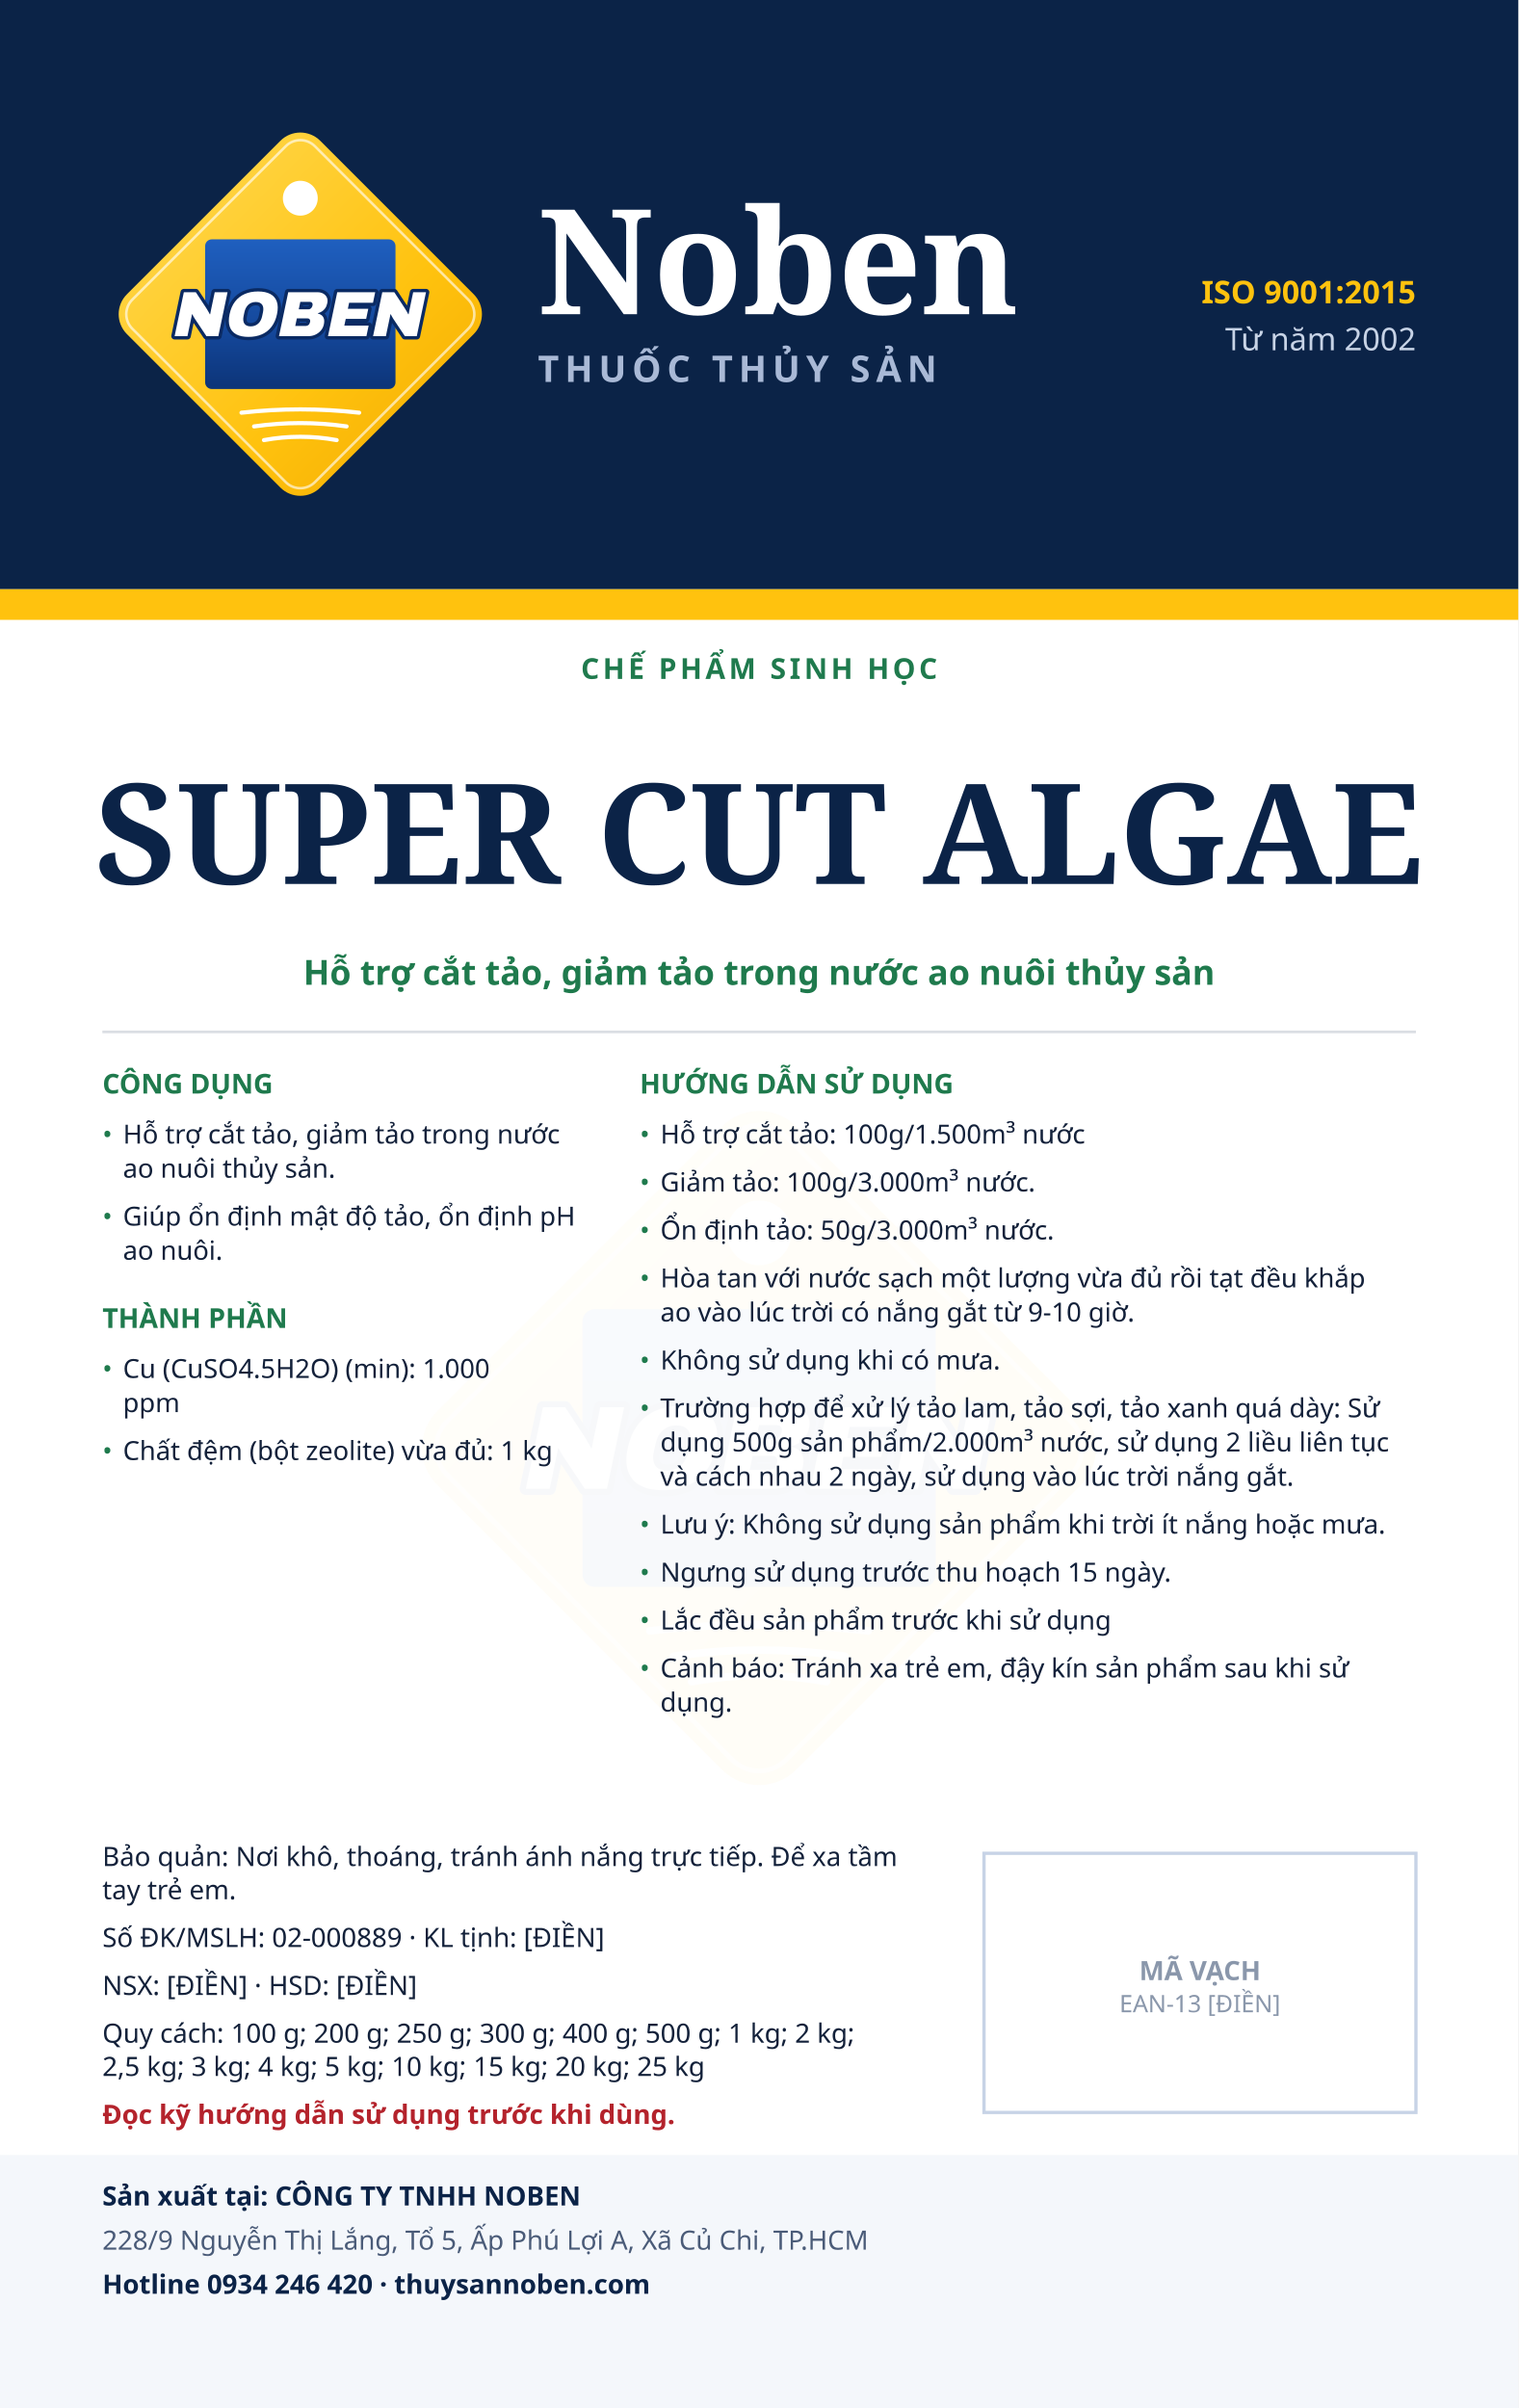
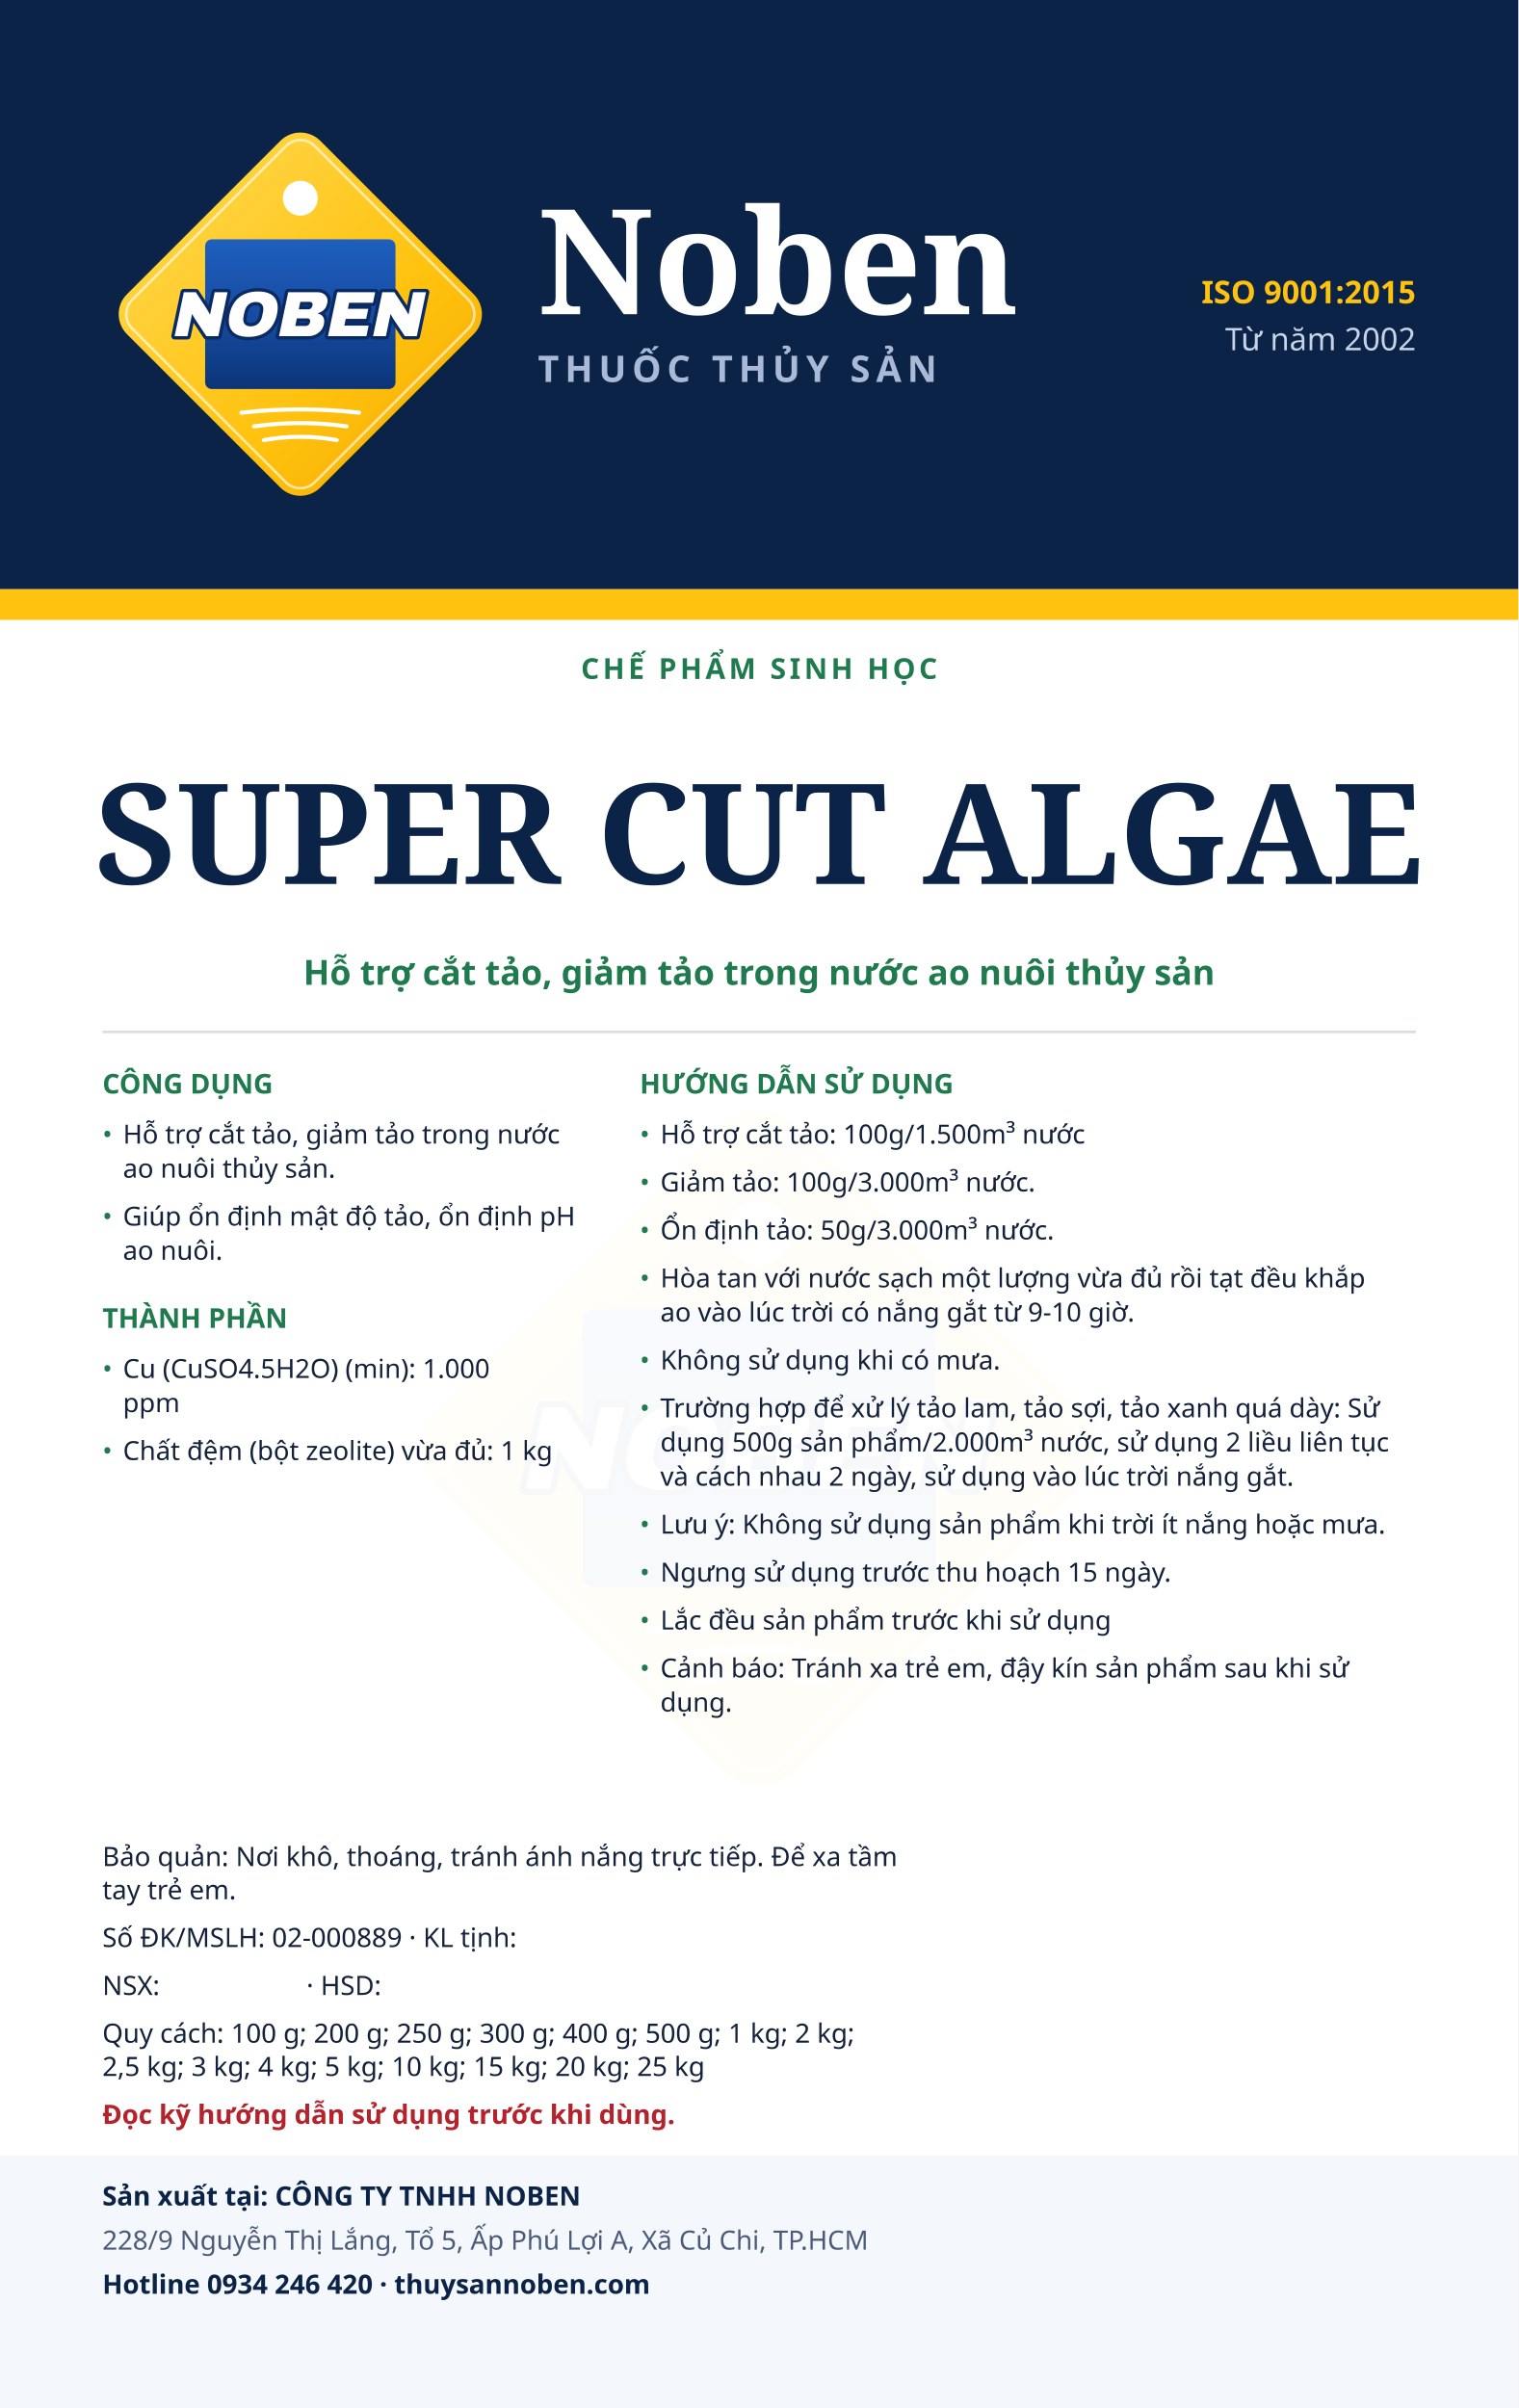
<svg xmlns="http://www.w3.org/2000/svg" xmlns:xlink="http://www.w3.org/1999/xlink" width="116mm" height="183.98mm" viewBox="-3 -3 116 183.98" data-trim="110 177.98" data-tran-le="3" data-an-toan="4.82">
  <defs>
    <clipPath id="nb-trang-giua">
      <rect x="0" y="44.36" width="110" height="117.29" />
    </clipPath>
  </defs>
  <g id="nen">
    <rect x="-3" y="-3" width="116" height="183.98" fill="#ffffff" />
    <rect x="-3" y="161.65" width="116" height="19.33" fill="#f4f7fb" />
    <g opacity="0.035" clip-path="url(#nb-trang-giua)">
      <use href="#nb-mark-art" xlink:href="#nb-mark-art" transform="translate(26.93 79.57) scale(0.10963)" />
    </g>
  </g>
  <g id="dai-thuong-hieu" data-khung="38.09 0 67.09 42.02">
    <rect x="-3" y="-3" width="116" height="45.02" fill="#0b2347" />
    <rect x="-3" y="42.02" width="116" height="2.34" fill="#ffc20e" />
    <text font-family="'Playfair Display ExtraBold', 'Playfair Display', serif" font-weight="800" font-size="11.18" fill="#ffffff" x="38.09" y="21.01">Noben</text>
    <text font-family="'Be Vietnam Pro SemiBold', 'Be Vietnam Pro', sans-serif" font-weight="600" font-size="2.79" fill="#a9b9d6" letter-spacing="0.45" x="38.09" y="26.18">THUỐC THỦY SẢN</text>
    <text font-family="'Be Vietnam Pro SemiBold', 'Be Vietnam Pro', sans-serif" font-weight="600" font-size="2.39" fill="#ffc20e" text-anchor="end" x="105.18" y="20.17">ISO 9001:2015</text>
    <text font-family="'Be Vietnam Pro', sans-serif" font-weight="400" font-size="2.39" fill="#c7d3e6" text-anchor="end" x="105.18" y="23.76">Từ năm 2002</text>
  </g>
  <g id="logo">
    <g transform="translate(4.82 5.88) scale(0.05908)">
      <g id="nb-mark-art">
        <defs>
          <linearGradient id="nb-g" x1="0" y1="0" x2="1" y2="1">
            <stop offset="0" stop-color="#ffdb57" />
            <stop offset=".618" stop-color="#ffc20e" />
            <stop offset="1" stop-color="#f2a900" />
          </linearGradient>
          <linearGradient id="nb-b" x1="0" y1="0" x2="0" y2="1">
            <stop offset="0" stop-color="#1f5fbf" />
            <stop offset=".618" stop-color="#14479a" />
            <stop offset="1" stop-color="#0c3478" />
          </linearGradient>
        </defs>
        <path d="M281.79 31.79 L480.21 230.21 A36.47 36.47 0 0 1 480.21 281.79 L281.79 480.21 A36.47 36.47 0 0 1 230.21 480.21 L31.79 281.79 A36.47 36.47 0 0 1 31.79 230.21 L230.21 31.79 A36.47 36.47 0 0 1 281.79 31.79 Z" fill="url(#nb-g)" />
        <path d="M274.83 38.76 L473.24 237.17 A26.62 26.62 0 0 1 473.24 274.83 L274.83 473.24 A26.62 26.62 0 0 1 237.17 473.24 L38.76 274.83 A26.62 26.62 0 0 1 38.76 237.17 L237.17 38.76 A26.62 26.62 0 0 1 274.83 38.76 Z" fill="none" stroke="#ffffff" stroke-opacity=".618" stroke-width="3.29" />
        <path d="M141.52 159.23 H370.48 A8.61 8.61 0 0 1 379.09 167.84 V344.16 A8.61 8.61 0 0 1 370.48 352.77 H141.52 A8.61 8.61 0 0 1 132.91 344.16 V167.84 A8.61 8.61 0 0 1 141.52 159.23 Z" fill="url(#nb-b)" />
        <circle cx="256" cy="106.02" r="22.54" fill="#ffffff" />
        <g transform="translate(93.46 284.39) scale(0.89704)">
          <g fill="none" stroke="#0a2a63" stroke-width="9.6" stroke-linejoin="round">
            <path transform="translate(-6.81 0)" d="M6.808 0.0 20.1 -63.296H37.396L52.312 -40.572Q52.947 -39.652 53.96 -37.904Q54.973 -36.156 56.022 -34.362Q57.071 -32.568 57.575 -31.464L58.074 -31.648Q58.523 -34.224 59.054 -36.754Q59.586 -39.284 59.856 -40.572L64.628 -63.296H83.12L69.828 0.0H52.624L35.765 -25.3Q34.587 -27.14 33.802 -28.658Q33.017 -30.176 32.295 -31.556L31.796 -31.372Q31.521 -29.624 31.154 -27.876Q30.787 -26.128 30.613 -25.3L25.3 0.0Z " />
            <path transform="translate(-7.2 0)" d="M113.676 1.104Q102.912 1.104 96.049 -2.576Q89.186 -6.256 86.674 -13.57Q84.162 -20.884 86.422 -31.648Q88.702 -42.504 94.276 -49.772Q99.85 -57.04 108.259 -60.72Q116.668 -64.4 127.432 -64.4Q138.288 -64.4 145.151 -60.72Q152.014 -57.04 154.536 -49.772Q157.058 -42.504 154.778 -31.648Q152.518 -20.884 146.934 -13.57Q141.35 -6.256 132.941 -2.576Q124.532 1.104 113.676 1.104ZM116.864 -14.076Q120.176 -14.076 122.928 -15.134Q125.68 -16.192 127.788 -18.124Q129.896 -20.056 131.294 -22.77Q132.692 -25.484 133.368 -28.704L134.604 -34.592Q135.281 -37.812 135.022 -40.526Q134.764 -43.24 133.468 -45.172Q132.172 -47.104 129.864 -48.162Q127.556 -49.22 124.244 -49.22Q120.932 -49.22 118.18 -48.162Q115.428 -47.104 113.366 -45.172Q111.304 -43.24 109.906 -40.526Q108.509 -37.812 107.832 -34.592L106.596 -28.704Q105.92 -25.484 106.178 -22.77Q106.436 -20.056 107.686 -18.124Q108.936 -16.192 111.244 -15.134Q113.552 -14.076 116.864 -14.076Z " />
            <path transform="translate(-7.59 0)" d="M158.08 0.0 171.372 -63.296H213.508Q218.292 -63.296 221.833 -61.318Q225.373 -59.34 227.031 -55.844Q228.689 -52.348 227.723 -47.748Q226.757 -43.148 224.667 -40.204Q222.577 -37.26 219.827 -35.558Q217.078 -33.856 214.052 -33.028L213.975 -32.66Q217.132 -31.924 219.469 -30.13Q221.807 -28.336 222.786 -25.116Q223.766 -21.896 222.704 -16.836Q221.641 -11.776 218.365 -8.004Q215.089 -4.232 210.504 -2.116Q205.92 0.0 200.768 0.0ZM181.503 -14.72H196.959Q199.075 -14.72 200.672 -16.192Q202.269 -17.664 202.888 -20.608Q203.177 -21.988 202.821 -23.138Q202.464 -24.288 201.542 -24.932Q200.619 -25.576 199.239 -25.576H183.783ZM186.526 -38.64H200.51Q201.982 -38.64 203.139 -39.33Q204.296 -40.02 205.165 -41.308Q206.033 -42.596 206.439 -44.528Q206.864 -46.552 205.783 -47.978Q204.703 -49.404 202.771 -49.404H188.787Z " />
            <path transform="translate(-7.8 0)" d="M228.932 0.0 242.224 -63.296H296.964L293.776 -48.116H259.368L257.533 -39.376H286.973L283.92 -24.84H254.48L252.452 -15.18H287.504L284.316 0.0Z " />
            <path transform="translate(-8 0)" d="M294.08 0.0 307.372 -63.296H324.668L339.584 -40.572Q340.219 -39.652 341.232 -37.904Q342.245 -36.156 343.294 -34.362Q344.343 -32.568 344.847 -31.464L345.346 -31.648Q345.795 -34.224 346.326 -36.754Q346.858 -39.284 347.128 -40.572L351.9 -63.296H370.392L357.1 0.0H339.896L323.037 -25.3Q321.859 -27.14 321.074 -28.658Q320.289 -30.176 319.567 -31.556L319.068 -31.372Q318.793 -29.624 318.426 -27.876Q318.059 -26.128 317.885 -25.3L312.572 0.0Z" />
          </g>
          <g fill="#ffffff">
            <path transform="translate(-6.81 0)" d="M6.808 0.0 20.1 -63.296H37.396L52.312 -40.572Q52.947 -39.652 53.96 -37.904Q54.973 -36.156 56.022 -34.362Q57.071 -32.568 57.575 -31.464L58.074 -31.648Q58.523 -34.224 59.054 -36.754Q59.586 -39.284 59.856 -40.572L64.628 -63.296H83.12L69.828 0.0H52.624L35.765 -25.3Q34.587 -27.14 33.802 -28.658Q33.017 -30.176 32.295 -31.556L31.796 -31.372Q31.521 -29.624 31.154 -27.876Q30.787 -26.128 30.613 -25.3L25.3 0.0Z " />
            <path transform="translate(-7.2 0)" d="M113.676 1.104Q102.912 1.104 96.049 -2.576Q89.186 -6.256 86.674 -13.57Q84.162 -20.884 86.422 -31.648Q88.702 -42.504 94.276 -49.772Q99.85 -57.04 108.259 -60.72Q116.668 -64.4 127.432 -64.4Q138.288 -64.4 145.151 -60.72Q152.014 -57.04 154.536 -49.772Q157.058 -42.504 154.778 -31.648Q152.518 -20.884 146.934 -13.57Q141.35 -6.256 132.941 -2.576Q124.532 1.104 113.676 1.104ZM116.864 -14.076Q120.176 -14.076 122.928 -15.134Q125.68 -16.192 127.788 -18.124Q129.896 -20.056 131.294 -22.77Q132.692 -25.484 133.368 -28.704L134.604 -34.592Q135.281 -37.812 135.022 -40.526Q134.764 -43.24 133.468 -45.172Q132.172 -47.104 129.864 -48.162Q127.556 -49.22 124.244 -49.22Q120.932 -49.22 118.18 -48.162Q115.428 -47.104 113.366 -45.172Q111.304 -43.24 109.906 -40.526Q108.509 -37.812 107.832 -34.592L106.596 -28.704Q105.92 -25.484 106.178 -22.77Q106.436 -20.056 107.686 -18.124Q108.936 -16.192 111.244 -15.134Q113.552 -14.076 116.864 -14.076Z " />
            <path transform="translate(-7.59 0)" d="M158.08 0.0 171.372 -63.296H213.508Q218.292 -63.296 221.833 -61.318Q225.373 -59.34 227.031 -55.844Q228.689 -52.348 227.723 -47.748Q226.757 -43.148 224.667 -40.204Q222.577 -37.26 219.827 -35.558Q217.078 -33.856 214.052 -33.028L213.975 -32.66Q217.132 -31.924 219.469 -30.13Q221.807 -28.336 222.786 -25.116Q223.766 -21.896 222.704 -16.836Q221.641 -11.776 218.365 -8.004Q215.089 -4.232 210.504 -2.116Q205.92 0.0 200.768 0.0ZM181.503 -14.72H196.959Q199.075 -14.72 200.672 -16.192Q202.269 -17.664 202.888 -20.608Q203.177 -21.988 202.821 -23.138Q202.464 -24.288 201.542 -24.932Q200.619 -25.576 199.239 -25.576H183.783ZM186.526 -38.64H200.51Q201.982 -38.64 203.139 -39.33Q204.296 -40.02 205.165 -41.308Q206.033 -42.596 206.439 -44.528Q206.864 -46.552 205.783 -47.978Q204.703 -49.404 202.771 -49.404H188.787Z " />
            <path transform="translate(-7.8 0)" d="M228.932 0.0 242.224 -63.296H296.964L293.776 -48.116H259.368L257.533 -39.376H286.973L283.92 -24.84H254.48L252.452 -15.18H287.504L284.316 0.0Z " />
            <path transform="translate(-8 0)" d="M294.08 0.0 307.372 -63.296H324.668L339.584 -40.572Q340.219 -39.652 341.232 -37.904Q342.245 -36.156 343.294 -34.362Q344.343 -32.568 344.847 -31.464L345.346 -31.648Q345.795 -34.224 346.326 -36.754Q346.858 -39.284 347.128 -40.572L351.9 -63.296H370.392L357.1 0.0H339.896L323.037 -25.3Q321.859 -27.14 321.074 -28.658Q320.289 -30.176 319.567 -31.556L319.068 -31.372Q318.793 -29.624 318.426 -27.876Q318.059 -26.128 317.885 -25.3L312.572 0.0Z" />
          </g>
        </g>
        <path d="M179.92 383.41 Q256 374.8 332.08 383.41 M196.19 401.13 Q256 392.52 315.81 401.13 M208.98 418.85 Q256 410.24 303.02 418.85" fill="none" stroke="#ffffff" stroke-width="5.32" stroke-linecap="round" />
      </g>
    </g>
  </g>
  <g id="ten-san-pham" data-khung="4.82 44.36 100.36 33.73">
    <text font-family="'Be Vietnam Pro SemiBold', 'Be Vietnam Pro', sans-serif" font-weight="600" font-size="2.2" fill="#1f7a4d" text-anchor="middle" letter-spacing="0.26">
      <tspan x="55" y="48.87">CHẾ PHẨM SINH HỌC</tspan>
    </text>
    <text font-family="'Playfair Display ExtraBold', 'Playfair Display', serif" font-weight="800" font-size="10.68" fill="#0b2347" text-anchor="middle">
      <tspan x="55" y="64.54">SUPER CUT ALGAE</tspan>
    </text>
    <text font-family="'Be Vietnam Pro SemiBold', 'Be Vietnam Pro', sans-serif" font-weight="600" font-size="2.64" fill="#1f7a4d" text-anchor="middle">
      <tspan x="55" y="72.24">Hỗ trợ cắt tảo, giảm tảo trong nước ao nuôi thủy sản</tspan>
    </text>
  </g>
  <g id="cong-dung" data-khung="4.82 78.09 36.65 15.7">
    <line x1="4.82" y1="75.84" x2="105.18" y2="75.84" stroke="#0b2347" stroke-opacity="0.15" stroke-width="0.2" />
    <text font-family="'Be Vietnam Pro SemiBold', 'Be Vietnam Pro', sans-serif" font-weight="600" font-size="2.09" fill="#1f7a4d">
      <tspan x="4.82" y="80.55">CÔNG DỤNG</tspan>
    </text>
    <text font-family="'Be Vietnam Pro', sans-serif" font-weight="400" font-size="2.01" fill="#1f7a4d" x="4.82" y="84.37">•</text>
    <text font-family="'Be Vietnam Pro', sans-serif" font-weight="400" font-size="2.01" fill="#13213a">
      <tspan x="6.39" y="84.37">Hỗ trợ cắt tảo, giảm tảo trong nước</tspan>
      <tspan x="6.39" y="86.98">ao nuôi thủy sản.</tspan>
    </text>
    <text font-family="'Be Vietnam Pro', sans-serif" font-weight="400" font-size="2.01" fill="#1f7a4d" x="4.82" y="90.64">•</text>
    <text font-family="'Be Vietnam Pro', sans-serif" font-weight="400" font-size="2.01" fill="#13213a">
      <tspan x="6.39" y="90.64">Giúp ổn định mật độ tảo, ổn định pH</tspan>
      <tspan x="6.39" y="93.25">ao nuôi.</tspan>
    </text>
  </g>
  <g id="huong-dan" data-khung="45.88 78.09 59.3 50.22">
    <text font-family="'Be Vietnam Pro SemiBold', 'Be Vietnam Pro', sans-serif" font-weight="600" font-size="2.09" fill="#1f7a4d">
      <tspan x="45.88" y="80.55">HƯỚNG DẪN SỬ DỤNG</tspan>
    </text>
    <text font-family="'Be Vietnam Pro', sans-serif" font-weight="400" font-size="2.01" fill="#1f7a4d" x="45.88" y="84.37">•</text>
    <text font-family="'Be Vietnam Pro', sans-serif" font-weight="400" font-size="2.01" fill="#13213a">
      <tspan x="47.45" y="84.37">Hỗ trợ cắt tảo: 100g/1.500m³ nước</tspan>
    </text>
    <text font-family="'Be Vietnam Pro', sans-serif" font-weight="400" font-size="2.01" fill="#1f7a4d" x="45.88" y="88.03">•</text>
    <text font-family="'Be Vietnam Pro', sans-serif" font-weight="400" font-size="2.01" fill="#13213a">
      <tspan x="47.45" y="88.03">Giảm tảo: 100g/3.000m³ nước.</tspan>
    </text>
    <text font-family="'Be Vietnam Pro', sans-serif" font-weight="400" font-size="2.01" fill="#1f7a4d" x="45.88" y="91.7">•</text>
    <text font-family="'Be Vietnam Pro', sans-serif" font-weight="400" font-size="2.01" fill="#13213a">
      <tspan x="47.45" y="91.7">Ổn định tảo: 50g/3.000m³ nước.</tspan>
    </text>
    <text font-family="'Be Vietnam Pro', sans-serif" font-weight="400" font-size="2.01" fill="#1f7a4d" x="45.88" y="95.36">•</text>
    <text font-family="'Be Vietnam Pro', sans-serif" font-weight="400" font-size="2.01" fill="#13213a">
      <tspan x="47.45" y="95.36">Hòa tan với nước sạch một lượng vừa đủ rồi tạt đều khắp</tspan>
      <tspan x="47.45" y="97.97">ao vào lúc trời có nắng gắt từ 9-10 giờ.</tspan>
    </text>
    <text font-family="'Be Vietnam Pro', sans-serif" font-weight="400" font-size="2.01" fill="#1f7a4d" x="45.88" y="101.63">•</text>
    <text font-family="'Be Vietnam Pro', sans-serif" font-weight="400" font-size="2.01" fill="#13213a">
      <tspan x="47.45" y="101.63">Không sử dụng khi có mưa.</tspan>
    </text>
    <text font-family="'Be Vietnam Pro', sans-serif" font-weight="400" font-size="2.01" fill="#1f7a4d" x="45.88" y="105.29">•</text>
    <text font-family="'Be Vietnam Pro', sans-serif" font-weight="400" font-size="2.01" fill="#13213a">
      <tspan x="47.45" y="105.29">Trường hợp để xử lý tảo lam, tảo sợi, tảo xanh quá dày: Sử</tspan>
      <tspan x="47.45" y="107.9">dụng 500g sản phẩm/2.000m³ nước, sử dụng 2 liều liên tục</tspan>
      <tspan x="47.45" y="110.51">và cách nhau 2 ngày, sử dụng vào lúc trời nắng gắt.</tspan>
    </text>
    <text font-family="'Be Vietnam Pro', sans-serif" font-weight="400" font-size="2.01" fill="#1f7a4d" x="45.88" y="114.17">•</text>
    <text font-family="'Be Vietnam Pro', sans-serif" font-weight="400" font-size="2.01" fill="#13213a">
      <tspan x="47.45" y="114.17">Lưu ý: Không sử dụng sản phẩm khi trời ít nắng hoặc mưa.</tspan>
    </text>
    <text font-family="'Be Vietnam Pro', sans-serif" font-weight="400" font-size="2.01" fill="#1f7a4d" x="45.88" y="117.84">•</text>
    <text font-family="'Be Vietnam Pro', sans-serif" font-weight="400" font-size="2.01" fill="#13213a">
      <tspan x="47.45" y="117.84">Ngưng sử dụng trước thu hoạch 15 ngày.</tspan>
    </text>
    <text font-family="'Be Vietnam Pro', sans-serif" font-weight="400" font-size="2.01" fill="#1f7a4d" x="45.88" y="121.5">•</text>
    <text font-family="'Be Vietnam Pro', sans-serif" font-weight="400" font-size="2.01" fill="#13213a">
      <tspan x="47.45" y="121.5">Lắc đều sản phẩm trước khi sử dụng</tspan>
    </text>
    <text font-family="'Be Vietnam Pro', sans-serif" font-weight="400" font-size="2.01" fill="#1f7a4d" x="45.88" y="125.16">•</text>
    <text font-family="'Be Vietnam Pro', sans-serif" font-weight="400" font-size="2.01" fill="#13213a">
      <tspan x="47.45" y="125.16">Cảnh báo: Tránh xa trẻ em, đậy kín sản phẩm sau khi sử</tspan>
      <tspan x="47.45" y="127.77">dụng.</tspan>
    </text>
  </g>
  <g id="thanh-phan" data-khung="4.82 96 36.65 13.09">
    <text font-family="'Be Vietnam Pro SemiBold', 'Be Vietnam Pro', sans-serif" font-weight="600" font-size="2.09" fill="#1f7a4d">
      <tspan x="4.82" y="98.46">THÀNH PHẦN</tspan>
    </text>
    <text font-family="'Be Vietnam Pro', sans-serif" font-weight="400" font-size="2.01" fill="#1f7a4d" x="4.82" y="102.28">•</text>
    <text font-family="'Be Vietnam Pro', sans-serif" font-weight="400" font-size="2.01" fill="#13213a">
      <tspan x="6.39" y="102.28">Cu (CuSO4.5H2O) (min): 1.000</tspan>
      <tspan x="6.39" y="104.89">ppm</tspan>
    </text>
    <text font-family="'Be Vietnam Pro', sans-serif" font-weight="400" font-size="2.01" fill="#1f7a4d" x="4.82" y="108.55">•</text>
    <text font-family="'Be Vietnam Pro', sans-serif" font-weight="400" font-size="2.01" fill="#13213a">
      <tspan x="6.39" y="108.55">Chất đệm (bột zeolite) vừa đủ: 1 kg</tspan>
    </text>
  </g>
  <g id="phap-ly" data-khung="4.82 137.18 100.36 35.98">
    <text font-family="'Be Vietnam Pro', sans-serif" font-weight="400" font-size="2.03" fill="#13213a">
      <tspan x="4.82" y="139.57">Bảo quản: Nơi khô, thoáng, tránh ánh nắng trực tiếp. Để xa tầm</tspan>
      <tspan x="4.82" y="142.11">tay trẻ em.</tspan>
    </text>
    <text font-family="'Be Vietnam Pro', sans-serif" font-weight="400" font-size="2.03" fill="#13213a">
-       <tspan x="4.82" y="145.76">Số ĐK/MSLH: 02-000889 · KL tịnh: [ĐIỀN]</tspan>
+       <tspan x="4.82" y="145.76">Số ĐK/MSLH: 02-000889 · KL tịnh:</tspan>
    </text>
    <text font-family="'Be Vietnam Pro', sans-serif" font-weight="400" font-size="2.03" fill="#13213a">
-       <tspan x="4.82" y="149.42">NSX: [ĐIỀN] · HSD: [ĐIỀN]</tspan>
+       <tspan x="4.82" y="149.42">NSX:       · HSD:</tspan>
    </text>
    <text font-family="'Be Vietnam Pro', sans-serif" font-weight="400" font-size="2.03" fill="#13213a">
      <tspan x="4.82" y="153.07">Quy cách: 100 g; 200 g; 250 g; 300 g; 400 g; 500 g; 1 kg; 2 kg;</tspan>
      <tspan x="4.82" y="155.61">2,5 kg; 3 kg; 4 kg; 5 kg; 10 kg; 15 kg; 20 kg; 25 kg</tspan>
    </text>
    <text font-family="'Be Vietnam Pro SemiBold', 'Be Vietnam Pro', sans-serif" font-weight="600" font-size="2.03" fill="#b4232c">
      <tspan x="4.82" y="159.27">Đọc kỹ hướng dẫn sử dụng trước khi dùng.</tspan>
    </text>
    <text font-family="'Be Vietnam Pro SemiBold', 'Be Vietnam Pro', sans-serif" font-weight="600" font-size="2.03" fill="#0b2347">
      <tspan x="4.82" y="165.51">Sản xuất tại: CÔNG TY TNHH NOBEN</tspan>
    </text>
    <text font-family="'Be Vietnam Pro', sans-serif" font-weight="400" font-size="2.03" fill="#4a5b78">
      <tspan x="4.82" y="168.88">228/9 Nguyễn Thị Lắng, Tổ 5, Ấp Phú Lợi A, Xã Củ Chi, TP.HCM</tspan>
    </text>
    <text font-family="'Be Vietnam Pro SemiBold', 'Be Vietnam Pro', sans-serif" font-weight="600" font-size="2.03" fill="#0b2347">
      <tspan x="4.82" y="172.25">Hotline 0934 246 420 · thuysannoben.com</tspan>
    </text>
  </g>
  <g id="ma-vach" data-khung="72.18 138.6 33 19.8">
-     <rect x="72.18" y="138.6" width="33" height="19.8" fill="#ffffff" stroke="#c7d3e6" stroke-width="0.25" />
-     <text font-family="'Be Vietnam Pro SemiBold', 'Be Vietnam Pro', sans-serif" font-weight="600" font-size="2.03" fill="#8a97ab" text-anchor="middle" x="88.68" y="148.29">MÃ VẠCH</text>
-     <text font-family="'Be Vietnam Pro', sans-serif" font-weight="400" font-size="1.83" fill="#8a97ab" text-anchor="middle" x="88.68" y="150.74">EAN-13 [ĐIỀN]</text>
-   </g>
+ </g>
  <g id="vung-an-toan" display="none">
    <rect x="-3" y="-3" width="116" height="183.98" fill="none" stroke="#e6007e" stroke-width="0.2" />
    <rect x="0" y="0" width="110" height="177.98" fill="none" stroke="#00a0e9" stroke-width="0.25" />
    <rect x="4.82" y="4.82" width="100.36" height="168.34" fill="none" stroke="#2fb34a" stroke-width="0.2" stroke-dasharray="1 1" />
    <line x1="0" y1="110" x2="110" y2="110" stroke="#ffc20e" stroke-width="0.2" stroke-dasharray="2 1" />
  </g>
</svg>
